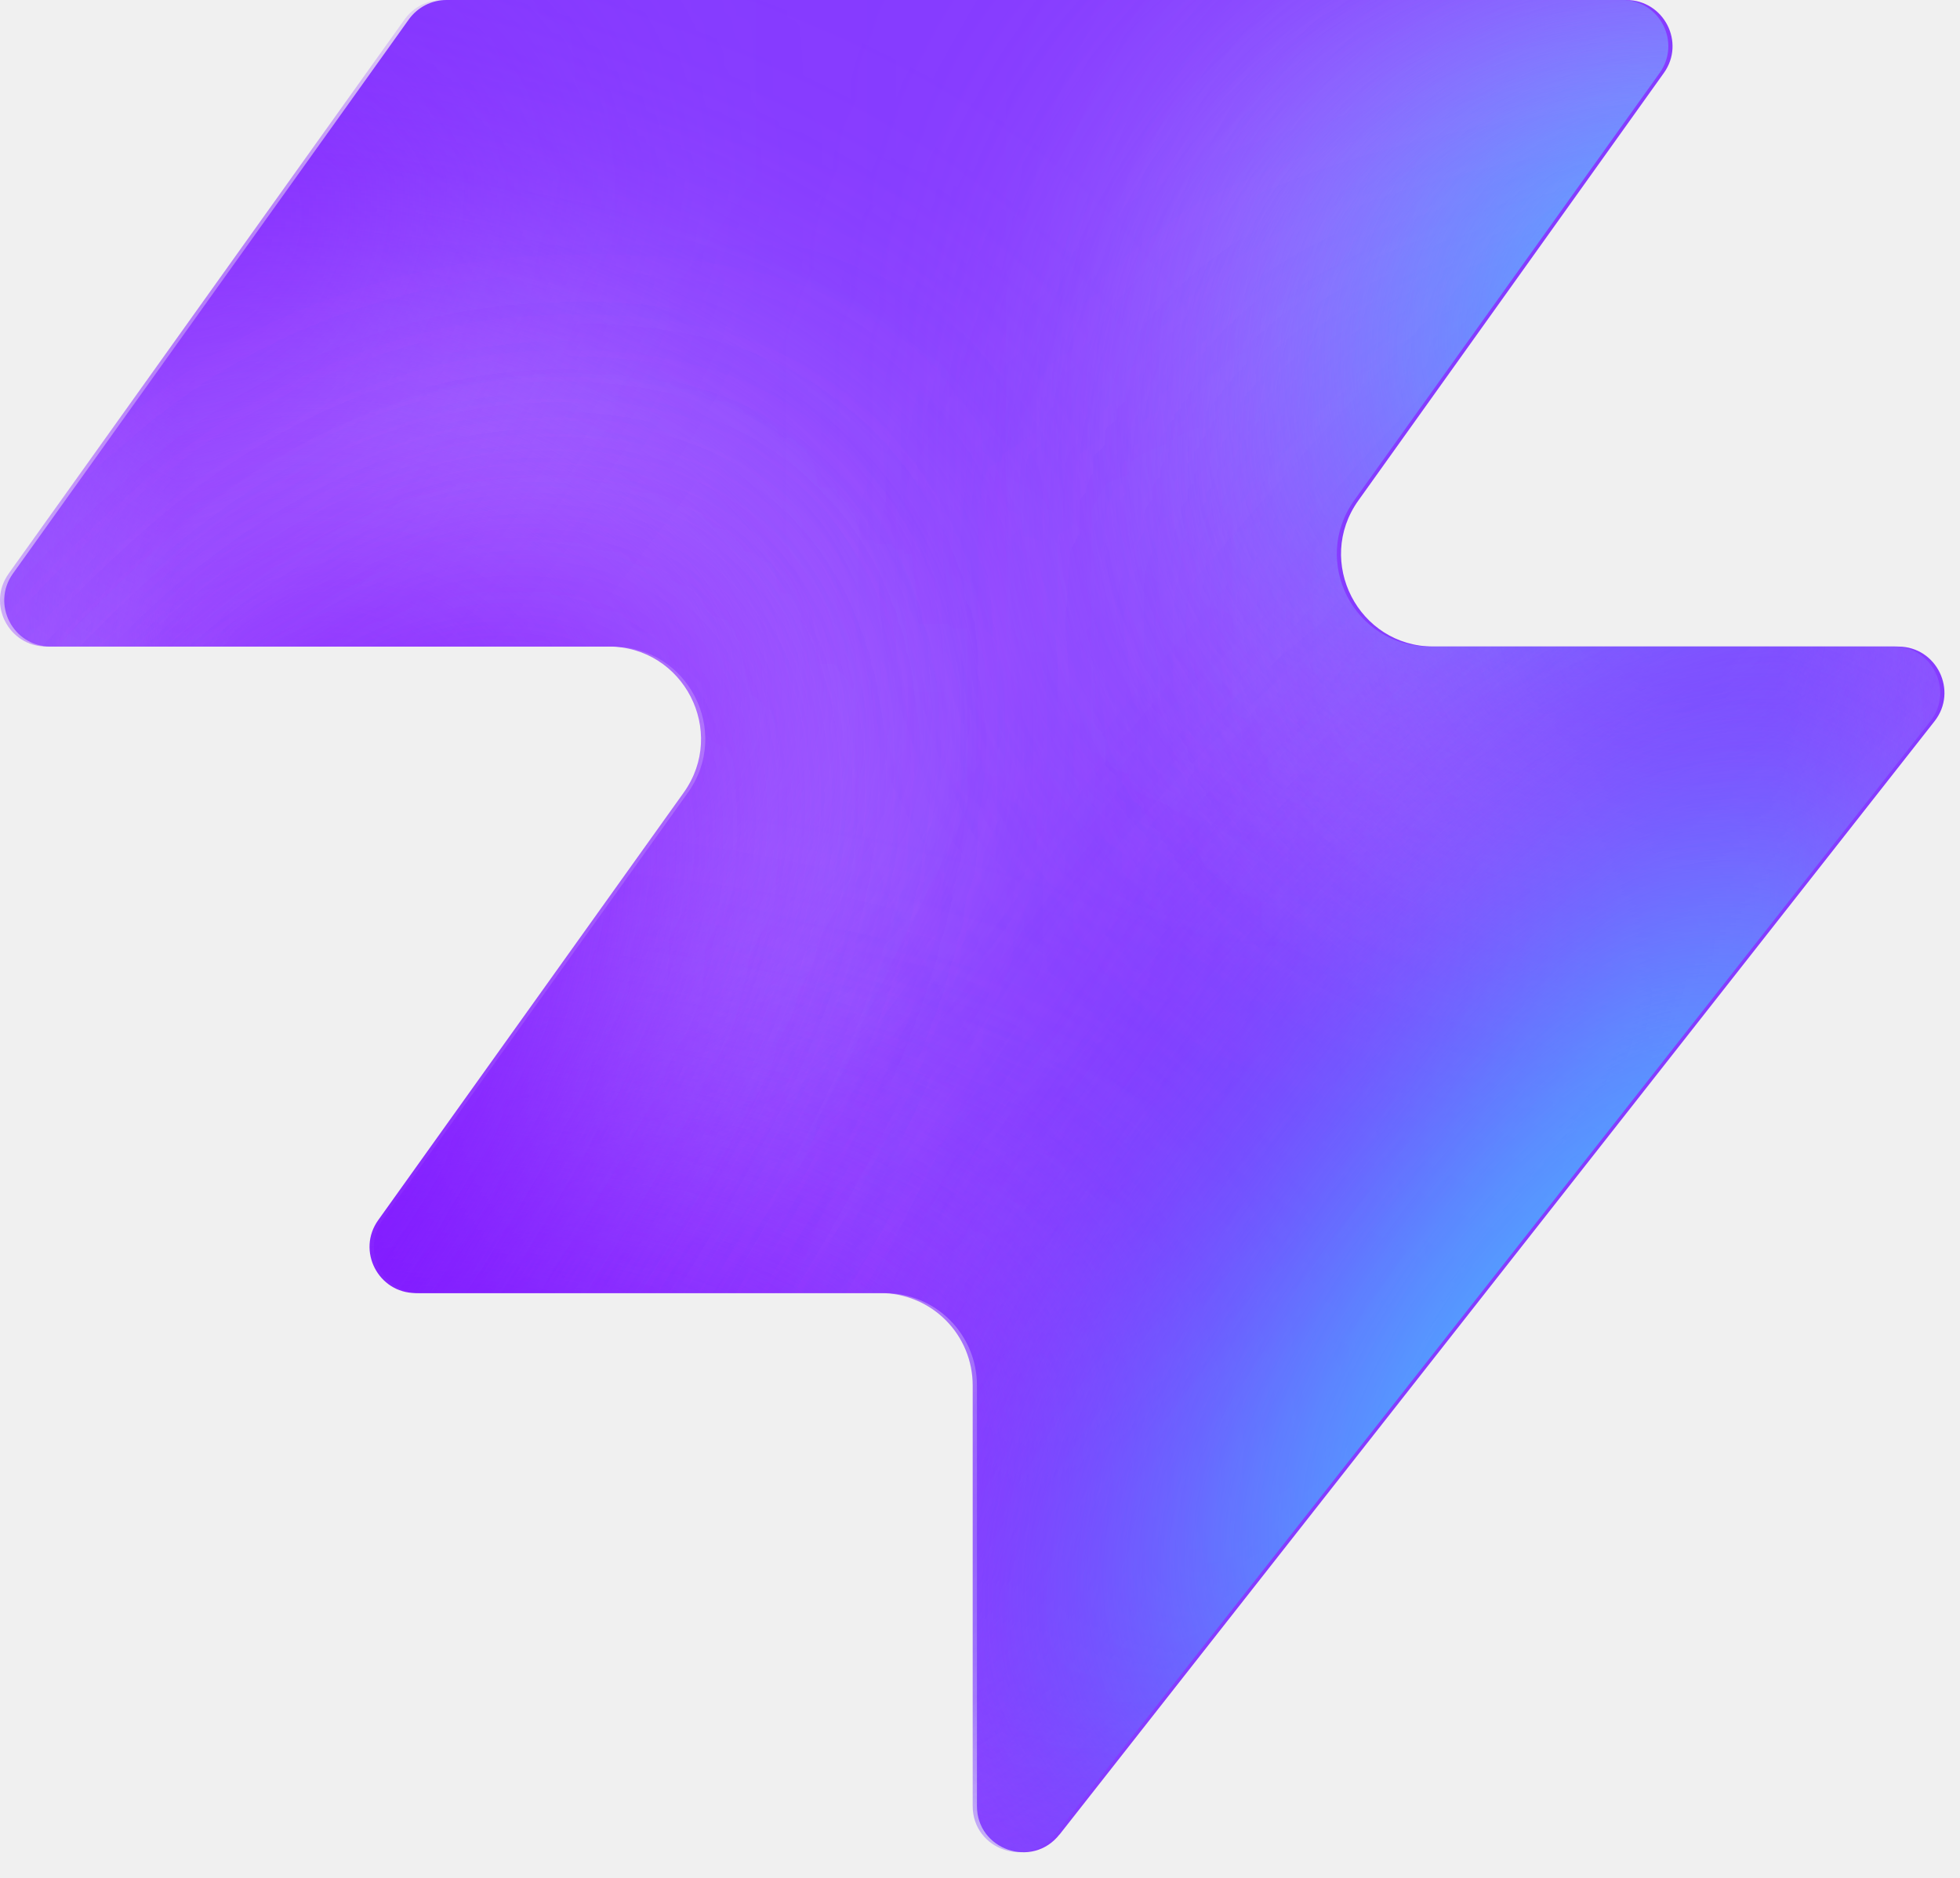
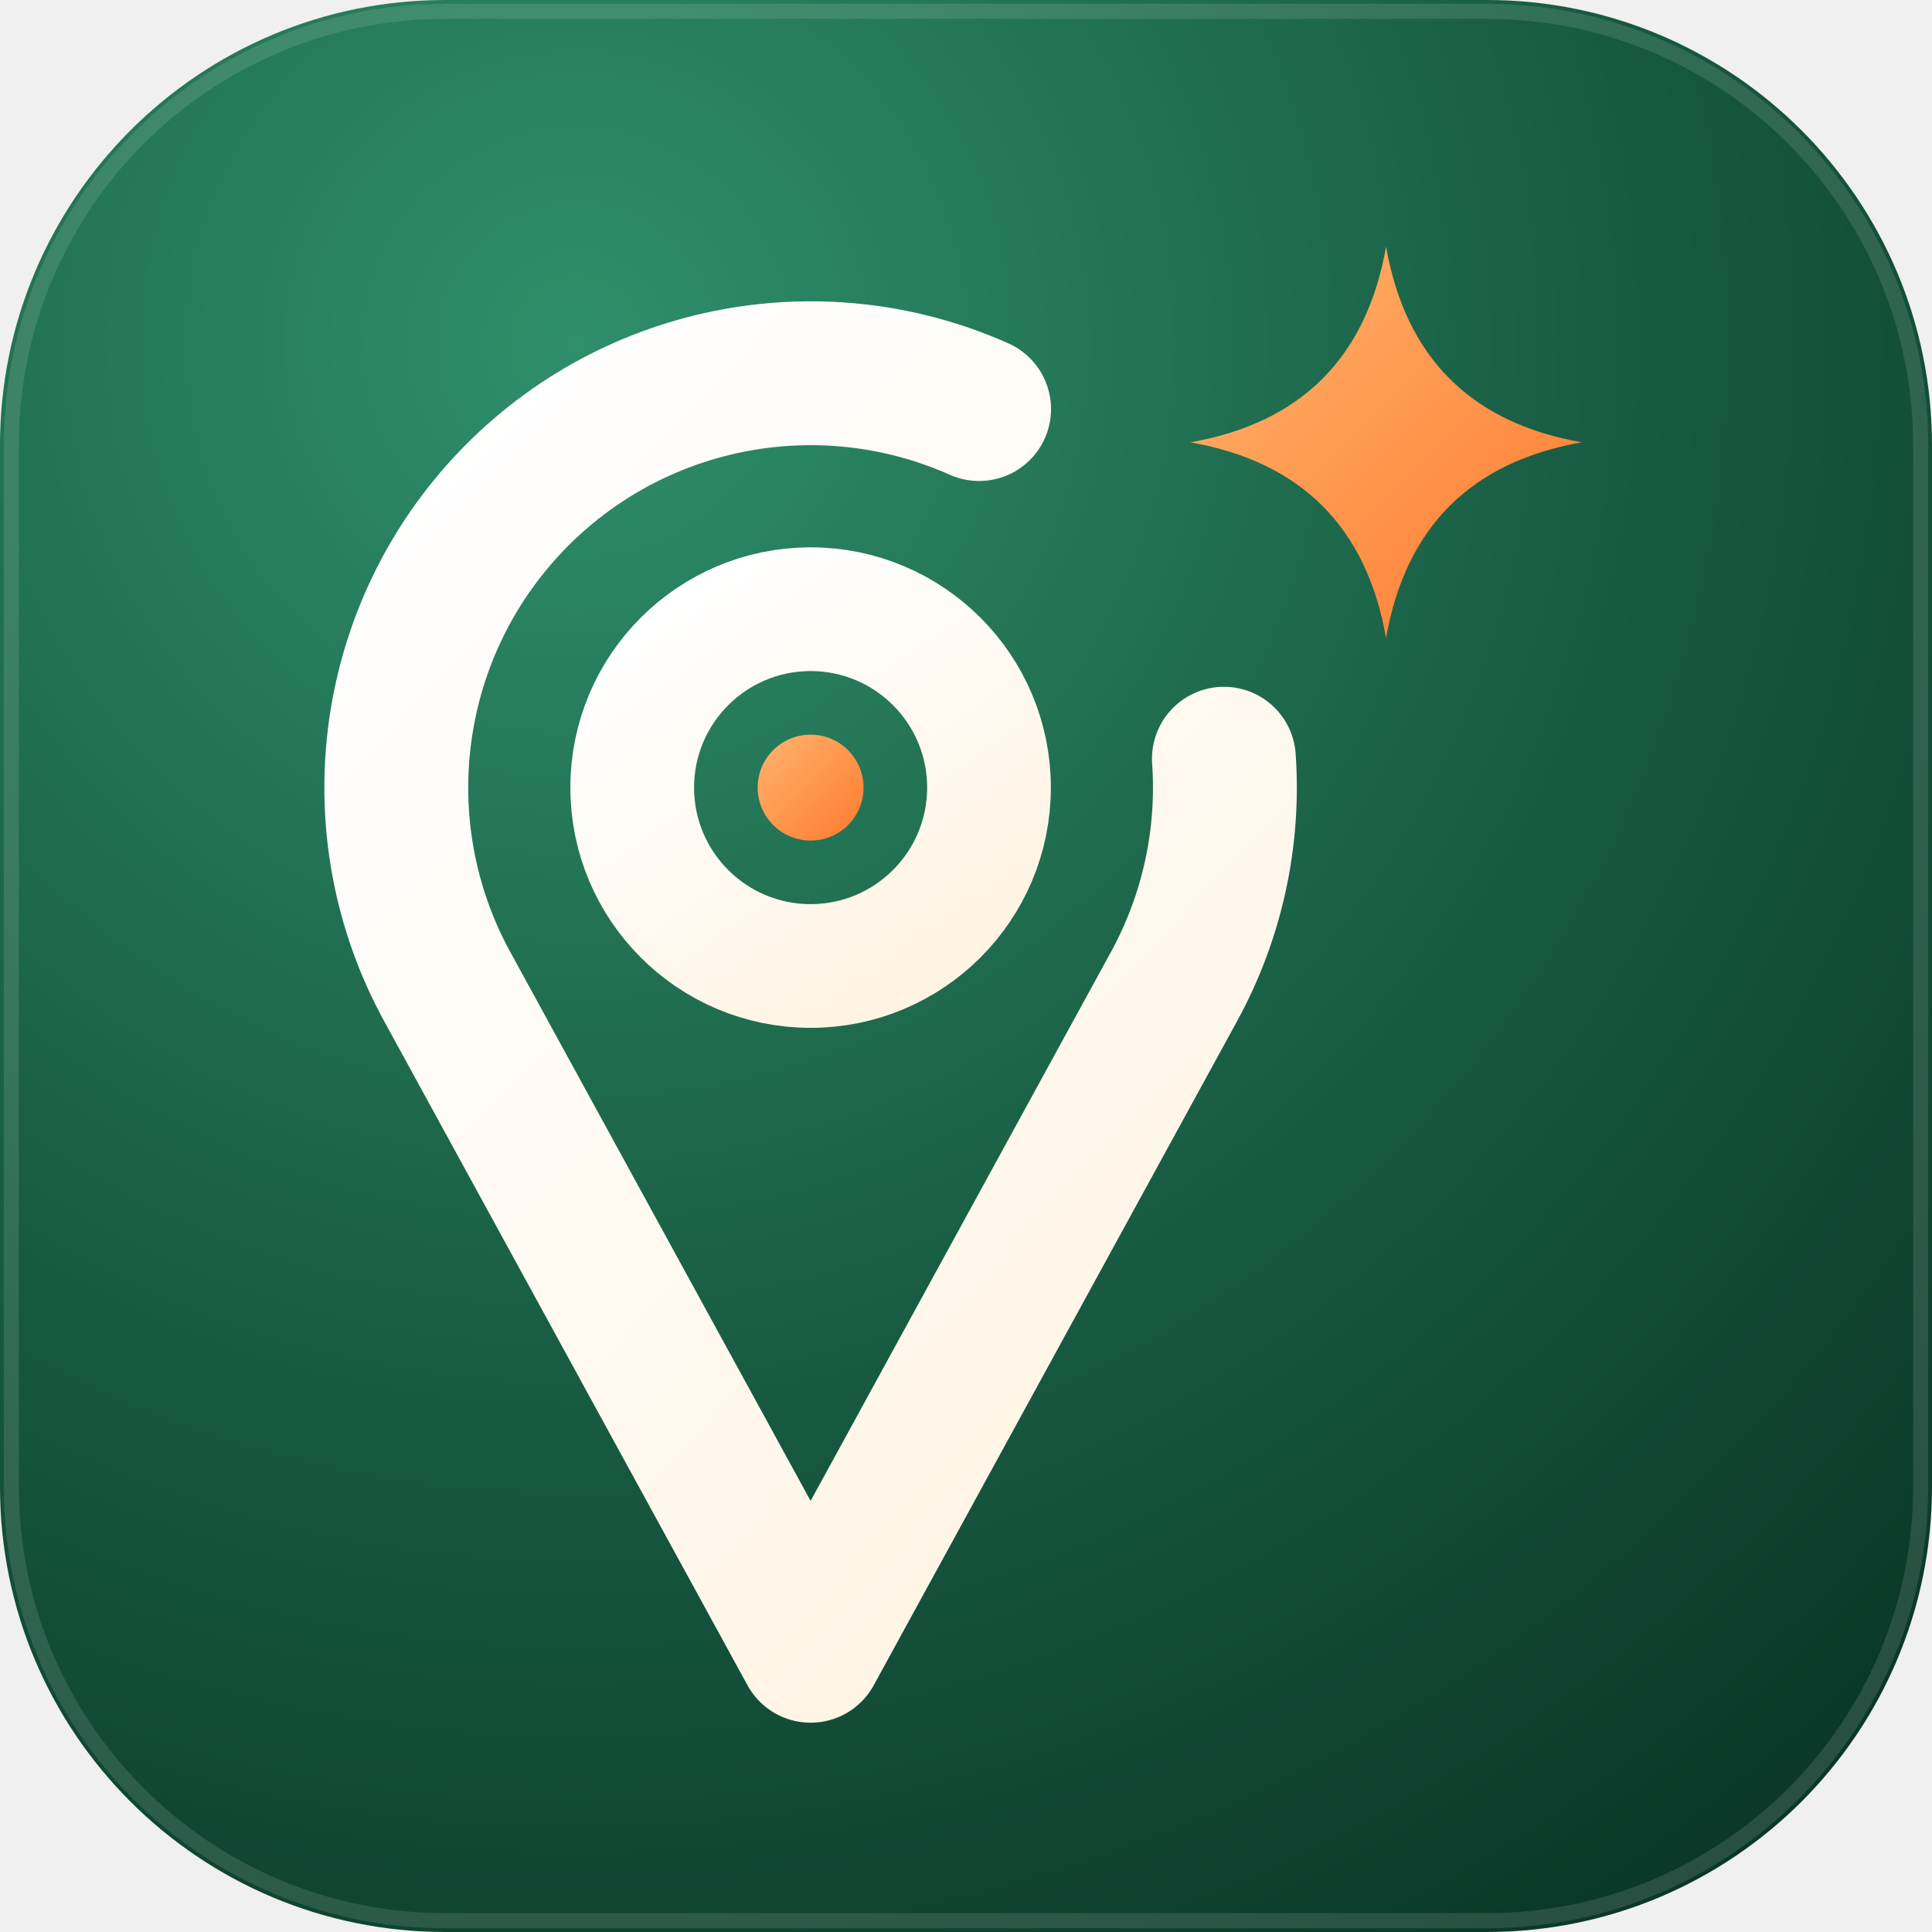
- <svg xmlns="http://www.w3.org/2000/svg" width="48" height="46" fill="none" viewBox="0 0 48 46">
-   <path fill="#863bff" d="M25.946 44.938c-.664.845-2.021.375-2.021-.698V33.937a2.26 2.26 0 0 0-2.262-2.262H10.287c-.92 0-1.456-1.04-.92-1.788l7.48-10.471c1.07-1.497 0-3.578-1.842-3.578H1.237c-.92 0-1.456-1.04-.92-1.788L10.013.474c.214-.297.556-.474.92-.474h28.894c.92 0 1.456 1.04.92 1.788l-7.48 10.471c-1.07 1.498 0 3.579 1.842 3.579h11.377c.943 0 1.473 1.088.89 1.83L25.947 44.94z" style="fill:#863bff;fill:color(display-p3 .525 .23 1);fill-opacity:1" />
-   <mask id="a" width="48" height="46" x="0" y="0" maskUnits="userSpaceOnUse" style="mask-type:alpha">
-     <path fill="#000" d="M25.842 44.938c-.664.844-2.021.375-2.021-.698V33.937a2.26 2.26 0 0 0-2.262-2.262H10.183c-.92 0-1.456-1.04-.92-1.788l7.48-10.471c1.07-1.498 0-3.579-1.842-3.579H1.133c-.92 0-1.456-1.04-.92-1.787L9.91.473c.214-.297.556-.474.92-.474h28.894c.92 0 1.456 1.04.92 1.788l-7.48 10.471c-1.07 1.498 0 3.578 1.842 3.578h11.377c.943 0 1.473 1.088.89 1.832L25.843 44.94z" style="fill:#000;fill-opacity:1" />
-   </mask>
-   <g mask="url(#a)">
-     <g filter="url(#b)">
-       <ellipse cx="5.508" cy="14.704" fill="#ede6ff" rx="5.508" ry="14.704" style="fill:#ede6ff;fill:color(display-p3 .927 .903 1);fill-opacity:1" transform="matrix(.00324 1 1 -.00324 -4.47 31.516)" />
-     </g>
-     <g filter="url(#c)">
-       <ellipse cx="10.399" cy="29.851" fill="#ede6ff" rx="10.399" ry="29.851" style="fill:#ede6ff;fill:color(display-p3 .927 .903 1);fill-opacity:1" transform="matrix(.00324 1 1 -.00324 -39.328 7.883)" />
-     </g>
-     <g filter="url(#d)">
-       <ellipse cx="5.508" cy="30.487" fill="#7e14ff" rx="5.508" ry="30.487" style="fill:#7e14ff;fill:color(display-p3 .492 .077 1);fill-opacity:1" transform="rotate(89.814 -25.913 -14.639)scale(1 -1)" />
-     </g>
-     <g filter="url(#e)">
-       <ellipse cx="5.508" cy="30.599" fill="#7e14ff" rx="5.508" ry="30.599" style="fill:#7e14ff;fill:color(display-p3 .492 .077 1);fill-opacity:1" transform="rotate(89.814 -32.644 -3.334)scale(1 -1)" />
-     </g>
-     <g filter="url(#f)">
-       <ellipse cx="5.508" cy="30.599" fill="#7e14ff" rx="5.508" ry="30.599" style="fill:#7e14ff;fill:color(display-p3 .492 .077 1);fill-opacity:1" transform="matrix(.00324 1 1 -.00324 -34.34 30.47)" />
-     </g>
-     <g filter="url(#g)">
-       <ellipse cx="14.072" cy="22.078" fill="#ede6ff" rx="14.072" ry="22.078" style="fill:#ede6ff;fill:color(display-p3 .927 .903 1);fill-opacity:1" transform="rotate(93.35 24.506 48.493)scale(-1 1)" />
-     </g>
-     <g filter="url(#h)">
-       <ellipse cx="3.47" cy="21.501" fill="#7e14ff" rx="3.47" ry="21.501" style="fill:#7e14ff;fill:color(display-p3 .492 .077 1);fill-opacity:1" transform="rotate(89.009 28.708 47.59)scale(-1 1)" />
-     </g>
-     <g filter="url(#i)">
-       <ellipse cx="3.47" cy="21.501" fill="#7e14ff" rx="3.47" ry="21.501" style="fill:#7e14ff;fill:color(display-p3 .492 .077 1);fill-opacity:1" transform="rotate(89.009 28.708 47.59)scale(-1 1)" />
-     </g>
-     <g filter="url(#j)">
-       <ellipse cx=".387" cy="8.972" fill="#7e14ff" rx="4.407" ry="29.108" style="fill:#7e14ff;fill:color(display-p3 .492 .077 1);fill-opacity:1" transform="rotate(39.51 .387 8.972)" />
-     </g>
-     <g filter="url(#k)">
-       <ellipse cx="47.523" cy="-6.092" fill="#7e14ff" rx="4.407" ry="29.108" style="fill:#7e14ff;fill:color(display-p3 .492 .077 1);fill-opacity:1" transform="rotate(37.892 47.523 -6.092)" />
-     </g>
-     <g filter="url(#l)">
-       <ellipse cx="41.412" cy="6.333" fill="#47bfff" rx="5.971" ry="9.665" style="fill:#47bfff;fill:color(display-p3 .28 .748 1);fill-opacity:1" transform="rotate(37.892 41.412 6.333)" />
-     </g>
-     <g filter="url(#m)">
-       <ellipse cx="-1.879" cy="38.332" fill="#7e14ff" rx="4.407" ry="29.108" style="fill:#7e14ff;fill:color(display-p3 .492 .077 1);fill-opacity:1" transform="rotate(37.892 -1.88 38.332)" />
-     </g>
-     <g filter="url(#n)">
-       <ellipse cx="-1.879" cy="38.332" fill="#7e14ff" rx="4.407" ry="29.108" style="fill:#7e14ff;fill:color(display-p3 .492 .077 1);fill-opacity:1" transform="rotate(37.892 -1.88 38.332)" />
-     </g>
-     <g filter="url(#o)">
-       <ellipse cx="35.651" cy="29.907" fill="#7e14ff" rx="4.407" ry="29.108" style="fill:#7e14ff;fill:color(display-p3 .492 .077 1);fill-opacity:1" transform="rotate(37.892 35.651 29.907)" />
-     </g>
-     <g filter="url(#p)">
-       <ellipse cx="38.418" cy="32.4" fill="#47bfff" rx="5.971" ry="15.297" style="fill:#47bfff;fill:color(display-p3 .28 .748 1);fill-opacity:1" transform="rotate(37.892 38.418 32.4)" />
-     </g>
+ <svg xmlns="http://www.w3.org/2000/svg" viewBox="0 0 512 512" width="64" height="64" role="img" aria-label="CivicQuest">
+   <defs>
+     <radialGradient id="fbg" cx="30%" cy="18%" r="100%">
+       <stop offset="0" stop-color="#2f8f6a" />
+       <stop offset="0.55" stop-color="#175a41" />
+       <stop offset="1" stop-color="#0a3526" />
+     </radialGradient>
+     <linearGradient id="fpin" x1="0.1" y1="0" x2="0.8" y2="1">
+       <stop offset="0" stop-color="#ffffff" />
+       <stop offset="1" stop-color="#fff4e4" />
+     </linearGradient>
+     <linearGradient id="forg" x1="0" y1="0" x2="1" y2="1">
+       <stop offset="0" stop-color="#ffb46e" />
+       <stop offset="1" stop-color="#ff7a2e" />
+     </linearGradient>
+   </defs>
+   <rect width="512" height="512" rx="118" fill="url(#fbg)" />
+   <rect x="3" y="3" width="506" height="506" rx="115" fill="none" stroke="#ffffff" stroke-opacity="0.12" stroke-width="4" />
+   <g transform="translate(214.82 208.72) scale(3.05)">
+     <path d="M 14.64 -32.89 A 36.0 36.0 0 0 0 -31.58 17.28 L 0 75.0 L 31.58 17.28 A 36.0 36.0 0 0 0 35.91 -2.51" fill="none" stroke="url(#fpin)" stroke-width="12.5" stroke-linecap="round" stroke-linejoin="round" />
+     <circle cx="0" cy="0" r="15.5" fill="none" stroke="url(#fpin)" stroke-width="10.75" />
+     <circle cx="0" cy="0" r="4.6" fill="url(#forg)" />
+     <path d="M 50 -47 Q 52.55 -32.55 67 -30 Q 52.55 -27.45 50 -13 Q 47.45 -27.45 33 -30 Q 47.45 -32.55 50 -47 Z" fill="url(#forg)" />
  </g>
-   <defs>
-     <filter id="b" width="60.045" height="41.654" x="-19.77" y="16.149" color-interpolation-filters="sRGB" filterUnits="userSpaceOnUse">
-       <feFlood flood-opacity="0" result="BackgroundImageFix" />
-       <feBlend in="SourceGraphic" in2="BackgroundImageFix" result="shape" />
-       <feGaussianBlur result="effect1_foregroundBlur_2002_17158" stdDeviation="7.659" />
-     </filter>
-     <filter id="c" width="90.34" height="51.437" x="-54.613" y="-7.533" color-interpolation-filters="sRGB" filterUnits="userSpaceOnUse">
-       <feFlood flood-opacity="0" result="BackgroundImageFix" />
-       <feBlend in="SourceGraphic" in2="BackgroundImageFix" result="shape" />
-       <feGaussianBlur result="effect1_foregroundBlur_2002_17158" stdDeviation="7.659" />
-     </filter>
-     <filter id="d" width="79.355" height="29.4" x="-49.64" y="2.03" color-interpolation-filters="sRGB" filterUnits="userSpaceOnUse">
-       <feFlood flood-opacity="0" result="BackgroundImageFix" />
-       <feBlend in="SourceGraphic" in2="BackgroundImageFix" result="shape" />
-       <feGaussianBlur result="effect1_foregroundBlur_2002_17158" stdDeviation="4.596" />
-     </filter>
-     <filter id="e" width="79.579" height="29.4" x="-45.045" y="20.029" color-interpolation-filters="sRGB" filterUnits="userSpaceOnUse">
-       <feFlood flood-opacity="0" result="BackgroundImageFix" />
-       <feBlend in="SourceGraphic" in2="BackgroundImageFix" result="shape" />
-       <feGaussianBlur result="effect1_foregroundBlur_2002_17158" stdDeviation="4.596" />
-     </filter>
-     <filter id="f" width="79.579" height="29.4" x="-43.513" y="21.178" color-interpolation-filters="sRGB" filterUnits="userSpaceOnUse">
-       <feFlood flood-opacity="0" result="BackgroundImageFix" />
-       <feBlend in="SourceGraphic" in2="BackgroundImageFix" result="shape" />
-       <feGaussianBlur result="effect1_foregroundBlur_2002_17158" stdDeviation="4.596" />
-     </filter>
-     <filter id="g" width="74.749" height="58.852" x="15.756" y="-17.901" color-interpolation-filters="sRGB" filterUnits="userSpaceOnUse">
-       <feFlood flood-opacity="0" result="BackgroundImageFix" />
-       <feBlend in="SourceGraphic" in2="BackgroundImageFix" result="shape" />
-       <feGaussianBlur result="effect1_foregroundBlur_2002_17158" stdDeviation="7.659" />
-     </filter>
-     <filter id="h" width="61.377" height="25.362" x="23.548" y="2.284" color-interpolation-filters="sRGB" filterUnits="userSpaceOnUse">
-       <feFlood flood-opacity="0" result="BackgroundImageFix" />
-       <feBlend in="SourceGraphic" in2="BackgroundImageFix" result="shape" />
-       <feGaussianBlur result="effect1_foregroundBlur_2002_17158" stdDeviation="4.596" />
-     </filter>
-     <filter id="i" width="61.377" height="25.362" x="23.548" y="2.284" color-interpolation-filters="sRGB" filterUnits="userSpaceOnUse">
-       <feFlood flood-opacity="0" result="BackgroundImageFix" />
-       <feBlend in="SourceGraphic" in2="BackgroundImageFix" result="shape" />
-       <feGaussianBlur result="effect1_foregroundBlur_2002_17158" stdDeviation="4.596" />
-     </filter>
-     <filter id="j" width="56.045" height="63.649" x="-27.636" y="-22.853" color-interpolation-filters="sRGB" filterUnits="userSpaceOnUse">
-       <feFlood flood-opacity="0" result="BackgroundImageFix" />
-       <feBlend in="SourceGraphic" in2="BackgroundImageFix" result="shape" />
-       <feGaussianBlur result="effect1_foregroundBlur_2002_17158" stdDeviation="4.596" />
-     </filter>
-     <filter id="k" width="54.814" height="64.646" x="20.116" y="-38.415" color-interpolation-filters="sRGB" filterUnits="userSpaceOnUse">
-       <feFlood flood-opacity="0" result="BackgroundImageFix" />
-       <feBlend in="SourceGraphic" in2="BackgroundImageFix" result="shape" />
-       <feGaussianBlur result="effect1_foregroundBlur_2002_17158" stdDeviation="4.596" />
-     </filter>
-     <filter id="l" width="33.541" height="35.313" x="24.641" y="-11.323" color-interpolation-filters="sRGB" filterUnits="userSpaceOnUse">
-       <feFlood flood-opacity="0" result="BackgroundImageFix" />
-       <feBlend in="SourceGraphic" in2="BackgroundImageFix" result="shape" />
-       <feGaussianBlur result="effect1_foregroundBlur_2002_17158" stdDeviation="4.596" />
-     </filter>
-     <filter id="m" width="54.814" height="64.646" x="-29.286" y="6.009" color-interpolation-filters="sRGB" filterUnits="userSpaceOnUse">
-       <feFlood flood-opacity="0" result="BackgroundImageFix" />
-       <feBlend in="SourceGraphic" in2="BackgroundImageFix" result="shape" />
-       <feGaussianBlur result="effect1_foregroundBlur_2002_17158" stdDeviation="4.596" />
-     </filter>
-     <filter id="n" width="54.814" height="64.646" x="-29.286" y="6.009" color-interpolation-filters="sRGB" filterUnits="userSpaceOnUse">
-       <feFlood flood-opacity="0" result="BackgroundImageFix" />
-       <feBlend in="SourceGraphic" in2="BackgroundImageFix" result="shape" />
-       <feGaussianBlur result="effect1_foregroundBlur_2002_17158" stdDeviation="4.596" />
-     </filter>
-     <filter id="o" width="54.814" height="64.646" x="8.244" y="-2.416" color-interpolation-filters="sRGB" filterUnits="userSpaceOnUse">
-       <feFlood flood-opacity="0" result="BackgroundImageFix" />
-       <feBlend in="SourceGraphic" in2="BackgroundImageFix" result="shape" />
-       <feGaussianBlur result="effect1_foregroundBlur_2002_17158" stdDeviation="4.596" />
-     </filter>
-     <filter id="p" width="39.409" height="43.623" x="18.713" y="10.588" color-interpolation-filters="sRGB" filterUnits="userSpaceOnUse">
-       <feFlood flood-opacity="0" result="BackgroundImageFix" />
-       <feBlend in="SourceGraphic" in2="BackgroundImageFix" result="shape" />
-       <feGaussianBlur result="effect1_foregroundBlur_2002_17158" stdDeviation="4.596" />
-     </filter>
-   </defs>
</svg>
